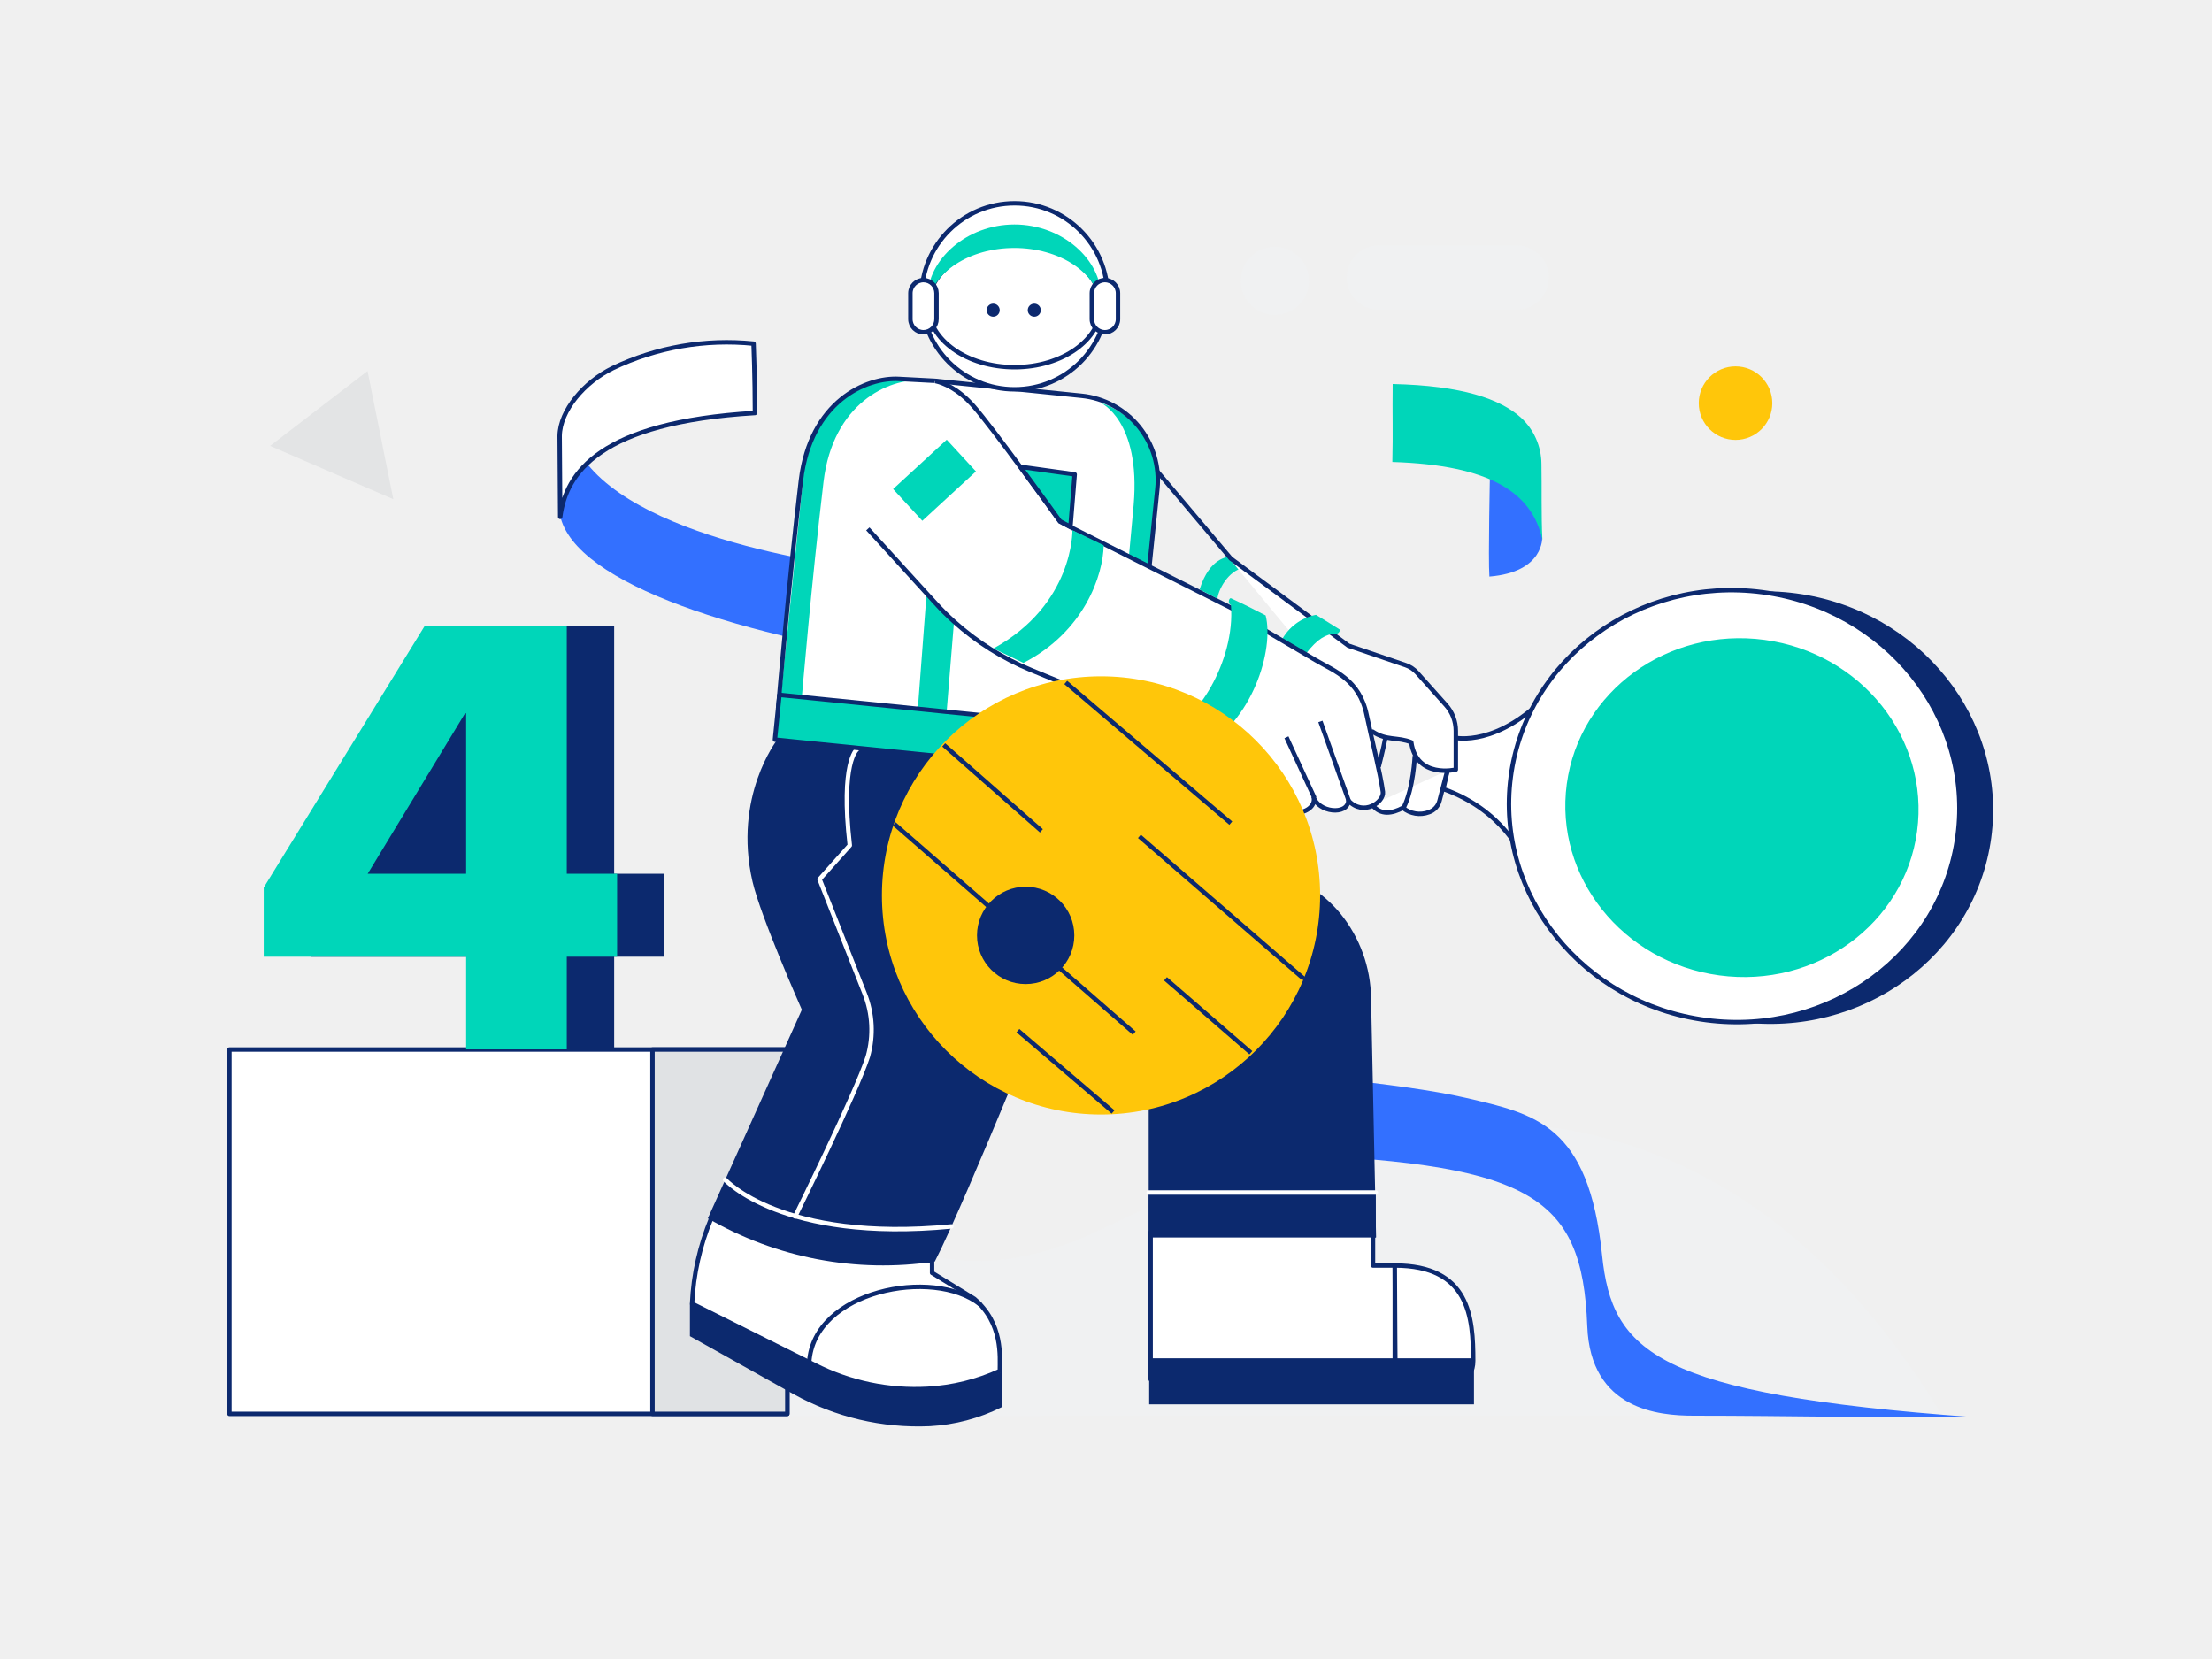
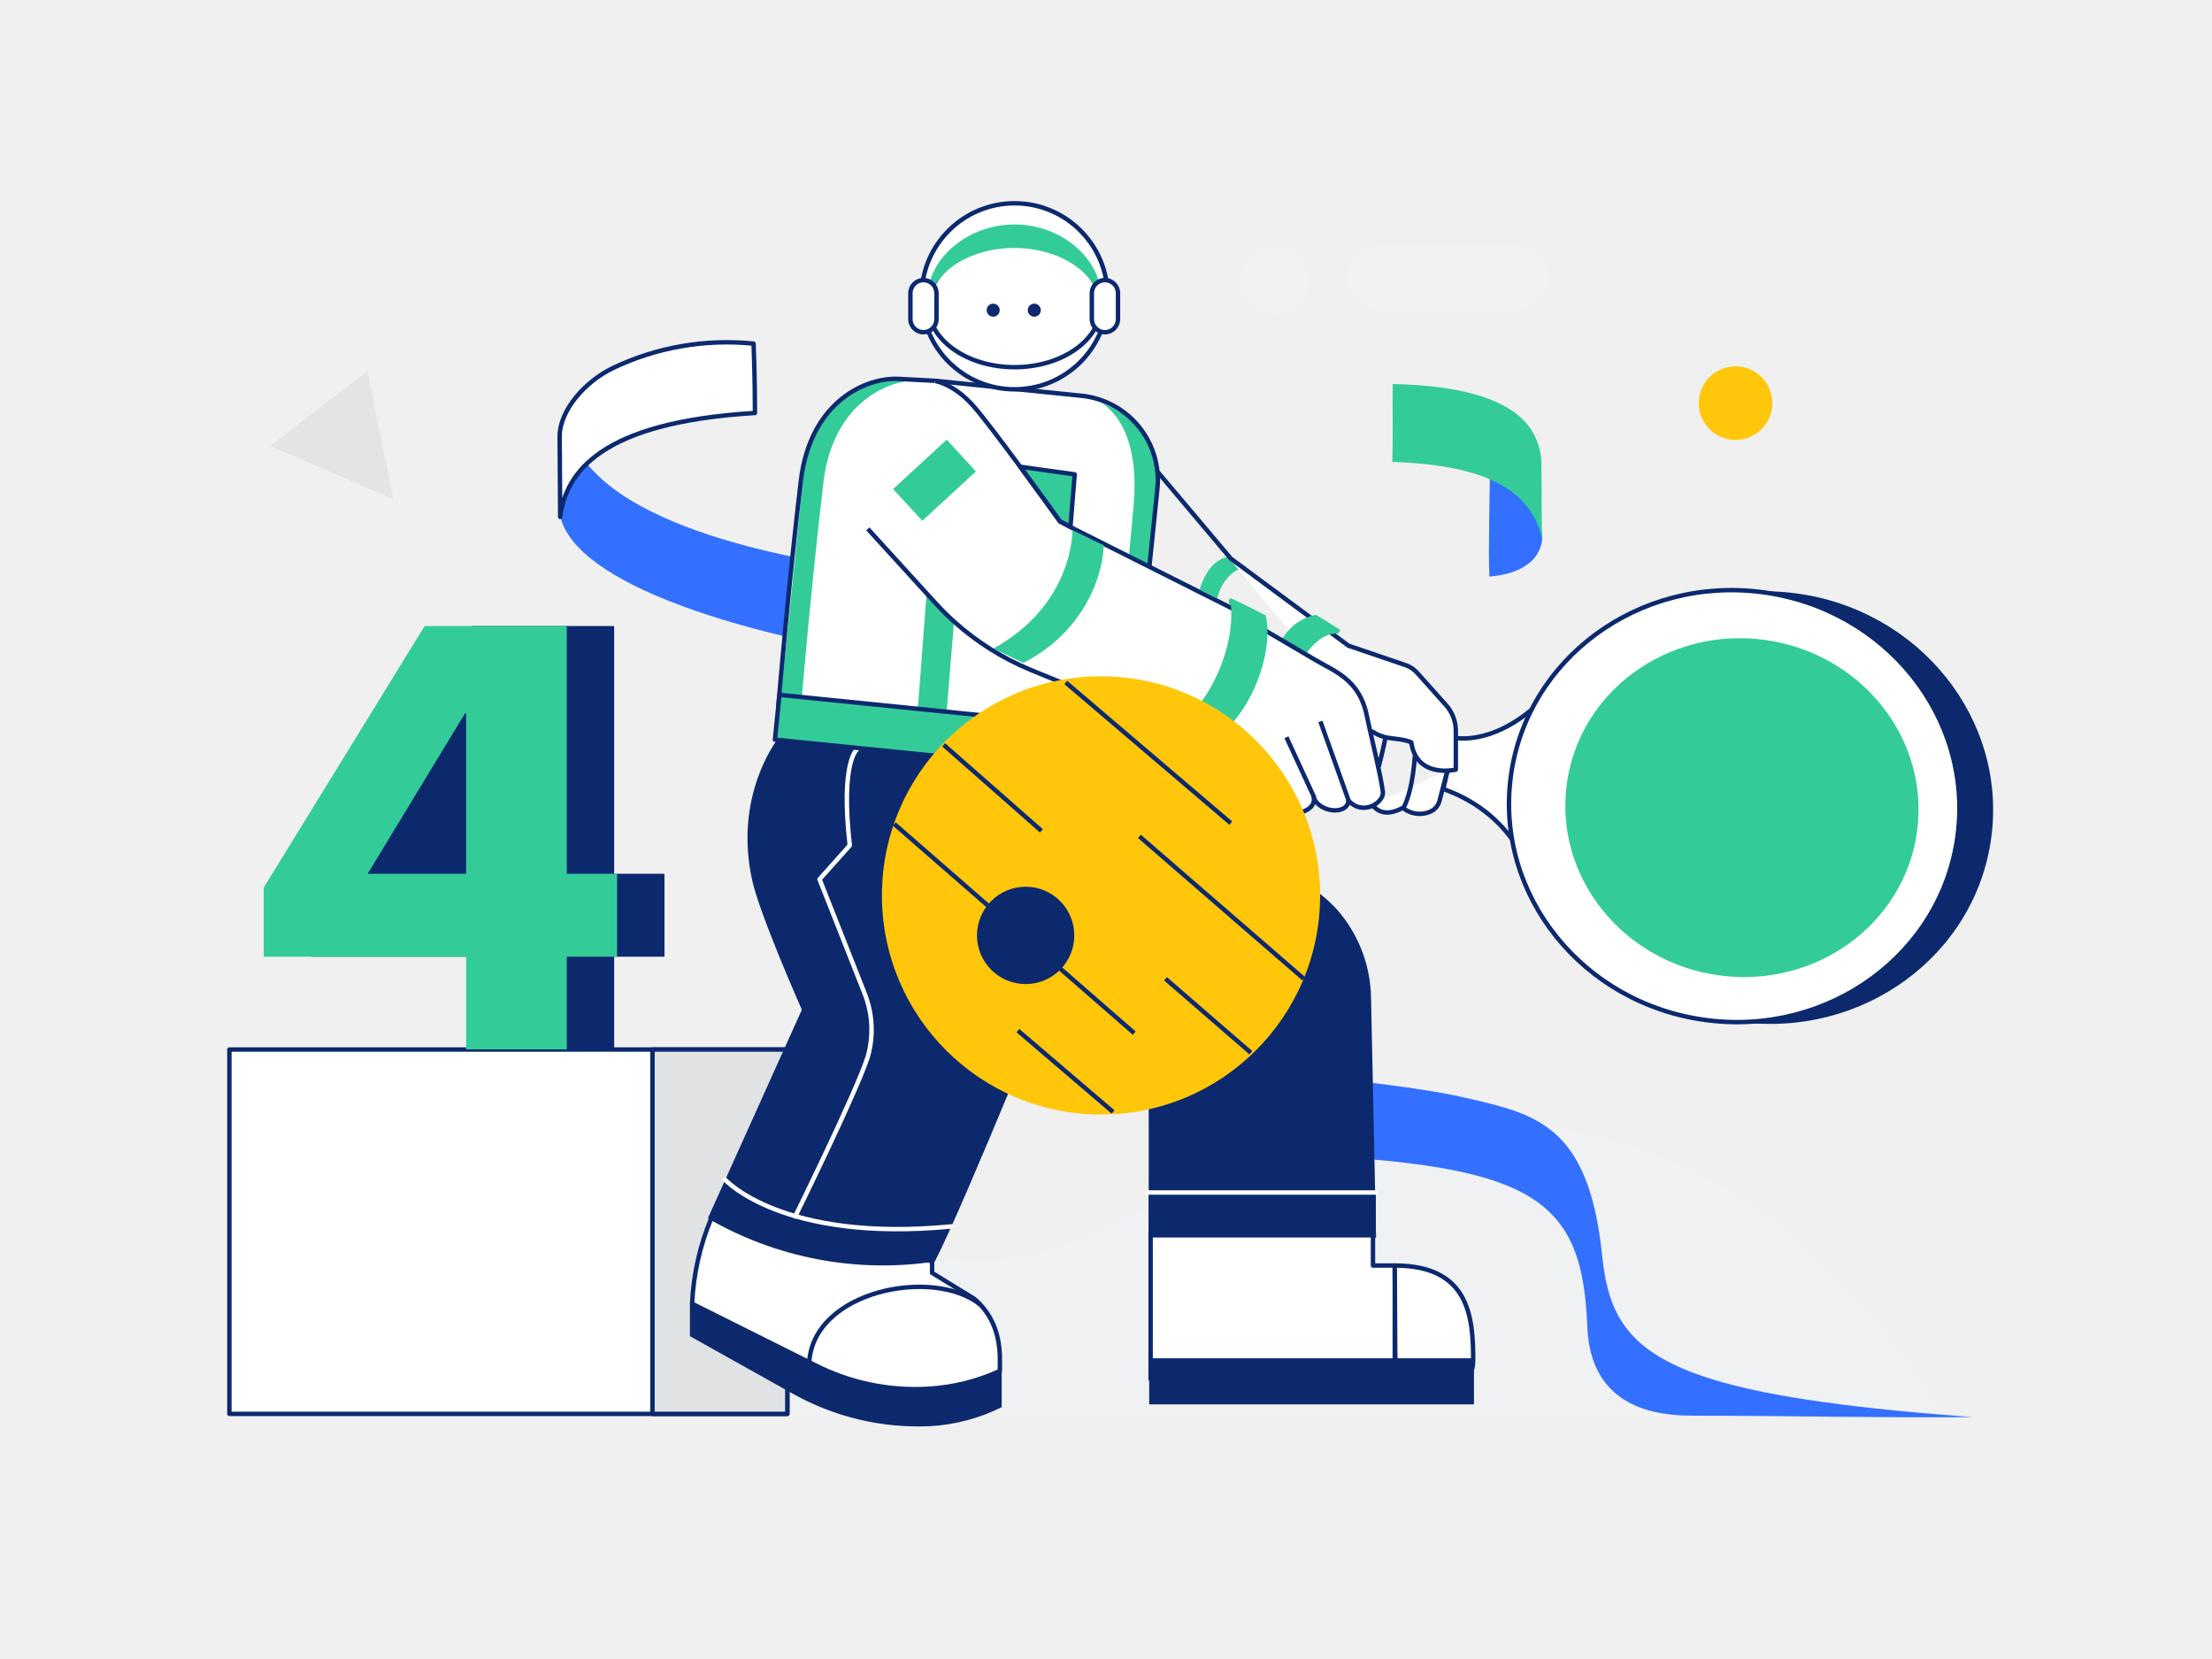
<svg xmlns="http://www.w3.org/2000/svg" viewBox="0 0 400 300" fill="none">
  <path d="M280.12 125.35c-9.23 9.84-17 8.06-17 8.06l-2.12 9.27c11 3.87 14.4 12.43 14.4 12.43l4.72-29.76Z" fill="#fff" stroke="#0C296E" stroke-width=".8" stroke-miterlimit="10" />
  <path d="M159.43 103.19c-1.2-.11-40.9-4-53.2-19.26-2-2.43-4.06.92-4.56 4.37-4.89 13.29 21.76 23.85 54.33 29.7 1.66-7.46 3.43-14.81 3.43-14.81Z" fill="#3370FF" />
  <path d="M110.8 66.57a47.86 47.86 0 0 1 25.47-4.43s.25 6.19.25 12.54c-28.14 1.69-34.17 10.85-35.22 18.79l-.1-14.64c.07-4.63 4.48-9.76 9.6-12.26Z" fill="#fff" stroke="#0C296E" stroke-width=".8" stroke-linecap="round" stroke-linejoin="round" />
  <path d="M41.48 256.08s13.71-15.5 33.52-14.86c22.82.74 27-2.67 33.77-8.65 6.77-5.98 22.64-22.11 49.71-9.18 8.86 4.24 21 8.26 40.35-.93 25.29-12 100.83-51.12 152.4 33.53l-309.75.09Z" fill="#F0F1F2" />
  <path d="M228.26 193.85s24.92 1.9 36.83 4.68c12.5 2.92 22.19 4.76 24.62 28.46 1.8 17.55 9.83 25.09 67 29.26-15.48.18-33.37-.25-50.45-.25-6.32 0-18.65-1.07-19.23-16.17-.93-24.08-10.39-29.65-58.56-31.24-.21-7.79-.21-14.74-.21-14.74Z" fill="#3370FF" />
  <path d="M142.37 189.79H41.48v65.88h100.89v-65.88Z" fill="#fff" stroke="#0C296E" stroke-width=".8" stroke-linecap="round" stroke-linejoin="round" />
  <path d="M142.37 189.79h-24.38v65.88h24.38v-65.88Z" fill="#E0E2E4" stroke="#0C296E" stroke-width=".8" stroke-linecap="round" stroke-linejoin="round" />
  <path d="m261.73 139.34-1.42 5.46a2.93 2.93 0 0 1-1.91 2.07 4.772 4.772 0 0 1-4.71-.78c-1.93 1-4 1.42-5.54-.55" fill="#fff" />
  <path d="m261.73 139.34-1.42 5.46a2.93 2.93 0 0 1-1.91 2.07 4.772 4.772 0 0 1-4.71-.78c-1.93 1-4 1.42-5.54-.55" stroke="#0C296E" stroke-width=".8" stroke-miterlimit="10" />
  <path d="m209.29 88.41-1.44 14-2.71 31.23-64-6.59-.36.26c.15-1.77 1.86-22 4.05-40.44 1.71-14.24 11.79-18.72 17.8-18.35l6.44.34 26.51 2.71a15.332 15.332 0 0 1 13.71 16.84Z" fill="#fff" />
-   <path d="M166.72 68.77c-6-.37-16.1 4.11-17.8 18.35-2.2 18.44-3.9 38.67-4.05 40.44l-3.79-.37 4.32-42.32a18.188 18.188 0 0 1 19.95-16.24l1.37.14ZM205 91.3c-1.65 18.49-3.81 40.08-4 41.85l3.78.43 4.24-44.65c.75-7.14-2.9-13.67-9.95-16.09-.07-.01 7.24 3.16 5.93 18.46Z" fill="#00D6B9" />
+   <path d="M166.72 68.77c-6-.37-16.1 4.11-17.8 18.35-2.2 18.44-3.9 38.67-4.05 40.44l-3.79-.37 4.32-42.32a18.188 18.188 0 0 1 19.95-16.24l1.37.14ZM205 91.3c-1.65 18.49-3.81 40.08-4 41.85l3.78.43 4.24-44.65c.75-7.14-2.9-13.67-9.95-16.09-.07-.01 7.24 3.16 5.93 18.46Z" fill="#33CC99" />
  <path d="m209.29 88.41-1.44 14-2.71 31.23-64-6.59-.36.26c.15-1.77 1.86-22 4.05-40.44 1.71-14.24 11.79-18.72 17.8-18.35l6.44.34 26.51 2.71a15.332 15.332 0 0 1 13.71 16.84Z" stroke="#0C296E" stroke-width=".8" stroke-miterlimit="10" />
  <path d="M183.47 70.4c9.289 0 16.82-7.53 16.82-16.82s-7.531-16.82-16.82-16.82c-9.29 0-16.82 7.53-16.82 16.82s7.53 16.82 16.82 16.82Z" fill="#fff" />
  <path d="M183.47 70.4c9.289 0 16.82-7.53 16.82-16.82s-7.531-16.82-16.82-16.82c-9.29 0-16.82 7.53-16.82 16.82s7.53 16.82 16.82 16.82Z" stroke="#0C296E" stroke-width=".8" stroke-miterlimit="10" />
  <path d="M183.47 66.4c8.632 0 15.63-4.978 15.63-11.12 0-6.141-6.998-11.12-15.63-11.12-8.632 0-15.63 4.979-15.63 11.12 0 6.142 6.998 11.12 15.63 11.12Z" fill="#fff" stroke="#0C296E" stroke-width=".8" stroke-linecap="round" stroke-linejoin="round" />
-   <path d="M183.43 44.84c8.14 0 14.83 4.42 15.61 10.07a9.63 9.63 0 0 0 .08-1.2c0-6.74-7-13.12-15.68-13.12s-15.7 6.41-15.7 13.12c.002.401.028.802.08 1.2.77-5.65 7.46-10.07 15.61-10.07Z" fill="#00D6B9" />
+   <path d="M183.43 44.84c8.14 0 14.83 4.42 15.61 10.07a9.63 9.63 0 0 0 .08-1.2c0-6.74-7-13.12-15.68-13.12s-15.7 6.41-15.7 13.12c.002.401.028.802.08 1.2.77-5.65 7.46-10.07 15.61-10.07Z" fill="#33CC99" />
  <path d="M167 60.08a2.369 2.369 0 0 1-2.37-2.37V53a2.368 2.368 0 0 1 2.37-2.35 2.37 2.37 0 0 1 2.35 2.35v4.69a2.358 2.358 0 0 1-.68 1.682 2.365 2.365 0 0 1-1.67.708ZM202.17 53.02a2.368 2.368 0 0 0-2.365-2.37 2.368 2.368 0 0 0-2.365 2.37v4.69a2.368 2.368 0 0 0 2.365 2.37 2.368 2.368 0 0 0 2.365-2.37v-4.69Z" fill="#fff" stroke="#0C296E" stroke-width=".8" stroke-linecap="round" stroke-linejoin="round" />
  <path d="M179.6 57.27a1.18 1.18 0 1 0 0-2.36 1.18 1.18 0 0 0 0 2.36ZM187.03 57.27a1.18 1.18 0 1 0 0-2.36 1.18 1.18 0 0 0 0 2.36Z" fill="#0C296E" />
-   <path d="m172.52 112.35-1.34 16.36-5.21-.53 1.59-20.91 1.64 1.79a46.835 46.835 0 0 0 3.32 3.29Z" fill="#00D6B9" />
+   <path d="m172.52 112.35-1.34 16.36-5.21-.53 1.59-20.91 1.64 1.79a46.835 46.835 0 0 0 3.32 3.29Z" fill="#33CC99" />
  <path d="M169.1 68.89c1.57.35 4.2 1.42 7 4.62 1.7 1.93 5.18 6.55 8.42 10.95 3.74 5.07 7.16 9.85 7.16 9.85l1.89 1 14.29 7.19 19.29 9.7.07.37c1.72 8.59-4 17.39-10.89 20.85l-11.15-4.57-18.72-7.68a48.189 48.189 0 0 1-13.93-8.76 45.444 45.444 0 0 1-3.31-3.29l-1.64-1.79-10.65-11.69" fill="#fff" />
  <path d="M169.1 68.89c1.57.35 4.2 1.42 7 4.62 1.7 1.93 5.18 6.55 8.42 10.95 3.74 5.07 7.16 9.85 7.16 9.85l1.89 1 14.29 7.19 19.29 9.7.07.37c1.72 8.59-4 17.39-10.89 20.85l-11.15-4.57-18.72-7.68a48.189 48.189 0 0 1-13.93-8.76 45.444 45.444 0 0 1-3.31-3.29l-1.64-1.79-10.65-11.69" stroke="#0C296E" stroke-width=".8" stroke-miterlimit="10" />
-   <path d="M220.14 108.25c.31-2.21 2.55-5.55 5.09-5.55l-3-2s-3.49 0-5.3 5.89l3.21 1.66ZM199.58 98.6c-.09 5.37-3.5 15.63-14.52 21.28l-5.42-2.61c14.55-8 14.29-21.39 14.29-21.39" fill="#00D6B9" />
+   <path d="M220.14 108.25c.31-2.21 2.55-5.55 5.09-5.55l-3-2s-3.49 0-5.3 5.89l3.21 1.66ZM199.58 98.6c-.09 5.37-3.5 15.63-14.52 21.28l-5.42-2.61c14.55-8 14.29-21.39 14.29-21.39" fill="#33CC99" />
  <path d="M181.14 248.09v6.37a33.134 33.134 0 0 1-13 3.44 46.476 46.476 0 0 1-24.67-5.81l-18.71-10.47v-5.85L147.29 247a40.575 40.575 0 0 0 20.7 4.34 36.652 36.652 0 0 0 13.15-3.25Z" fill="#0C296E" />
  <path d="M128.61 220.32a45.563 45.563 0 0 0-3.46 15.43l22.21 11.1a39.992 39.992 0 0 0 20.44 4.29 36.18 36.18 0 0 0 13-3.22c0-2.62.59-8.59-4.63-13.06l-7.62-4.68v-2.13l-39.94-7.73Z" fill="#fff" stroke="#0C296E" stroke-width=".8" stroke-linecap="round" stroke-linejoin="round" />
  <path d="M146.33 246.35c.79-13 22.42-17.2 30.87-10.49" stroke="#0C296E" stroke-width=".8" stroke-linecap="round" stroke-linejoin="round" />
  <path d="M204 140.3s24 14.44 32.93 20.09a23.34 23.34 0 0 1 5.47 4.83 24.76 24.76 0 0 1 5.53 15.29l.91 43.25h-41.12V186l-22.32-10.54c2 7.89.7 13.12-3 22.08-4.54 10.93-10.57 25.2-13.36 30.59a63.15 63.15 0 0 1-41.04-7.81l17-37.73s-7.47-16.85-8.93-23.2c-3.53-15.36 4.45-25.58 4.45-25.58L204 140.3Z" fill="#0C296E" />
  <path d="m209.36 85.35 13.2 15.65 21.28 15.76 10.34 3.52a4.866 4.866 0 0 1 2.06 1.36l5.24 5.86a6.995 6.995 0 0 1 1.78 4.67v7s-7.11 1.71-8.06-4.94c-2.43-1-4.47-.24-7-1.93" fill="#fff" />
  <path d="m209.36 85.35 13.2 15.65 21.28 15.76 10.34 3.52a4.866 4.866 0 0 1 2.06 1.36l5.24 5.86a6.995 6.995 0 0 1 1.78 4.67v7s-7.11 1.71-8.06-4.94c-2.43-1-4.47-.24-7-1.93" stroke="#0C296E" stroke-width=".8" stroke-linecap="round" stroke-linejoin="round" />
-   <path d="M236.15 118.21c2.16-2.8 3.64-3.48 5.31-3.66.59.19.84-.48.9-.65-2-1.23-2.39-1.53-4.39-2.72a8.99 8.99 0 0 0-6.24 4.64l4.42 2.39Z" fill="#00D6B9" />
+   <path d="M236.15 118.21c2.16-2.8 3.64-3.48 5.31-3.66.59.19.84-.48.9-.65-2-1.23-2.39-1.53-4.39-2.72a8.99 8.99 0 0 0-6.24 4.64l4.42 2.39Z" fill="#33CC99" />
  <path d="M208.07 249.42h44.15v-20.57h-3.94v-6.01h-40.21v26.58Z" fill="#fff" stroke="#0C296E" stroke-width=".8" stroke-linecap="round" stroke-linejoin="round" />
  <path d="M252.35 250.22s14.05 3.68 14.05-4.15-.65-17.22-14.18-17.22c0 5.2.13 21.37.13 21.37Z" fill="#fff" stroke="#0C296E" stroke-width=".8" stroke-linecap="round" stroke-linejoin="round" />
  <path d="M207.81 253.95h58.73v-8.33h-58.73v8.33Z" fill="#0C296E" />
  <path d="M216.72 134.92s3.85 5.65 6 8.77c3.77 5.67 7.3 2.54 7.12 0 2.22 5.29 8.58 3.25 7.68.34.77 2.9 6.19 3.48 6.31.73 2.75 2.95 6.47.25 6.24-1.56-.44-3.3-2.13-10-2.94-13.92-1.32-6.39-5.84-7.92-9.23-9.91l-10.2-6-10.98 21.55Z" fill="#fff" stroke="#0C296E" stroke-width=".8" stroke-miterlimit="10" />
  <path d="m243.87 144.76-5.1-14.3M237.68 144.27l-5.05-10.95M229.88 143.69l-3.75-7.87" stroke="#0C296E" stroke-width=".8" stroke-miterlimit="10" />
-   <path d="M210.29 132.3c.05-.17.3-.83.88-.64 4.78-.56 12.28-12 11.42-22.27-.59-.15-.41-1.26 0-1.21 3.49 1.62 4.54 2.24 6.28 3.11 1.53 6.08-2.2 19.26-12.26 24.51-1.97-1.16-3.56-2.01-6.32-3.5Z" fill="#00D6B9" />
+   <path d="M210.29 132.3c.05-.17.3-.83.88-.64 4.78-.56 12.28-12 11.42-22.27-.59-.15-.41-1.26 0-1.21 3.49 1.62 4.54 2.24 6.28 3.11 1.53 6.08-2.2 19.26-12.26 24.51-1.97-1.16-3.56-2.01-6.32-3.5Z" fill="#33CC99" />
  <path d="M255.84 136.69s-.25 5.83-2 9.34l2-9.34Z" fill="#fff" />
  <path d="M255.84 136.69s-.25 5.83-2 9.34" stroke="#0C296E" stroke-width=".8" stroke-miterlimit="10" />
  <path d="M249.32 138.63s.88-3.43 1.22-5.27l-1.22 5.27Z" fill="#fff" />
  <path d="M249.32 138.63s.88-3.43 1.22-5.27" stroke="#0C296E" stroke-width=".8" stroke-miterlimit="10" />
-   <path d="m171.198 79.51-9.697 8.925 5.282 5.74 9.697-8.927-5.282-5.739Z" fill="#00D6B9" />
-   <path d="m194.34 85.78-.77 9.48-1.89-1s-3.42-4.78-7.16-9.85l9.82 1.37Z" fill="#00D6B9" stroke="#0C296E" stroke-width=".8" stroke-linecap="round" stroke-linejoin="round" />
+   <path d="m171.198 79.51-9.697 8.925 5.282 5.74 9.697-8.927-5.282-5.739Z" fill="#33CC99" />
+   <path d="m194.34 85.78-.77 9.48-1.89-1s-3.42-4.78-7.16-9.85l9.82 1.37Z" fill="#33CC99" stroke="#0C296E" stroke-width=".8" stroke-linecap="round" stroke-linejoin="round" />
  <path d="m165.97 128.18-.1 1.29M171.18 128.71l-.1 1.26" stroke="#0C296E" stroke-width=".8" stroke-linecap="round" stroke-linejoin="round" />
  <path d="M360.081 151.506c2.892-21.389-12.87-41.176-35.205-44.195-22.336-3.02-42.787 11.871-45.679 33.259-2.891 21.389 12.871 41.176 35.206 44.196 22.336 3.02 42.787-11.871 45.678-33.26Z" fill="#0C296E" />
  <path d="M353.999 151.079c2.806-21.368-13.008-41.065-35.322-43.995-22.313-2.93-42.676 12.017-45.482 33.384-2.806 21.367 13.008 41.064 35.322 43.995 22.313 2.93 42.676-12.017 45.482-33.384Z" fill="#fff" stroke="#0C296E" stroke-width=".799" stroke-miterlimit="10" />
-   <path d="M346.668 150.328c2.265-16.753-10.079-32.251-27.57-34.616-17.492-2.365-33.508 9.299-35.774 26.052-2.265 16.753 10.079 32.251 27.571 34.616 17.492 2.365 33.508-9.299 35.773-26.052Z" fill="#00D6B9" />
+   <path d="M346.668 150.328c2.265-16.753-10.079-32.251-27.57-34.616-17.492-2.365-33.508 9.299-35.774 26.052-2.265 16.753 10.079 32.251 27.571 34.616 17.492 2.365 33.508-9.299 35.773-26.052Z" fill="#33CC99" />
  <path d="M154.95 135.54s-3 2.25-1.28 17.33L148.2 159l8.15 20.65a17.813 17.813 0 0 1 .58 11.42c-2.06 6.44-13.14 28.91-13.14 28.91" stroke="#fff" stroke-width=".8" stroke-linecap="round" stroke-linejoin="round" />
  <path d="M131.12 213.32s10.26 11.42 40.91 8.46" stroke="#fff" stroke-width=".8" stroke-linecap="round" stroke-linejoin="round" />
  <path d="M120.16 158v15h-9.1v16.76h-18.2V173h-36.6v-12.5l29.1-47.3h25.7V158h9.1Z" fill="#0C296E" />
-   <path d="M102.49 158v-44.8h-25.7l-29.1 47.3V173h36.6v16.76h18.2V173h9.1v-15h-9.1Zm-18.2 0h-17.8l17.6-29h.2v29Z" fill="#00D6B9" />
+   <path d="M102.49 158v-44.8h-25.7l-29.1 47.3V173h36.6v16.76h18.2V173h9.1v-15h-9.1Zm-18.2 0h-17.8l17.6-29h.2v29Z" fill="#33CC99" />
  <path d="m48.84 80.63 17.62-13.54 4.66 23.18-22.28-9.64Z" fill="#E3E4E5" />
  <path d="M313.84 79.55a6.65 6.65 0 1 0 0-13.3 6.65 6.65 0 0 0 0 13.3Z" fill="#FFC60A" />
-   <path d="m205.31 132.16-.82 8.09-64.36-6.5.82-8.1 25.02 2.53 5.21.53 34.13 3.45Z" fill="#00D6B9" stroke="#0C296E" stroke-width=".8" stroke-linecap="round" stroke-linejoin="round" />
+   <path d="m205.31 132.16-.82 8.09-64.36-6.5.82-8.1 25.02 2.53 5.21.53 34.13 3.45Z" fill="#33CC99" stroke="#0C296E" stroke-width=".8" stroke-linecap="round" stroke-linejoin="round" />
  <path d="M248.79 215.64h-41.07v8.14h41.07v-8.14Z" fill="#0C296E" />
  <path d="m185.4 175.46-5.8-15.33M207.72 215.64h41.08" stroke="#fff" stroke-width=".8" stroke-linecap="round" stroke-linejoin="round" />
  <path d="M199.1 201.54c21.882 0 39.62-17.739 39.62-39.62 0-21.882-17.738-39.62-39.62-39.62-21.882 0-39.62 17.738-39.62 39.62 0 21.881 17.738 39.62 39.62 39.62Z" fill="#FFC60A" />
  <path d="M185.47 177.95a8.8 8.8 0 1 0 0-17.6 8.8 8.8 0 0 0 0 17.6Z" fill="#0C296E" />
  <path d="m170.65 134.7 17.67 15.54M192.72 123.41l29.85 25.44M161.71 149l43.39 37.82M210.76 177l15.44 13.37M184.07 186.37l17.21 14.71M206.04 151.24l29.72 25.75" stroke="#0C296E" stroke-width=".8" stroke-miterlimit="10" />
  <path d="M230.54 56.94a6.16 6.16 0 1 0 0-12.32 6.16 6.16 0 0 0 0 12.32ZM274.25 44.36h-24.89a5.83 5.83 0 1 0 0 11.66h24.89a5.83 5.83 0 1 0 0-11.66Z" fill="#F0F1F2" />
  <path d="M278.88 97.12s.43 6.32-9.55 7.14c-.24-3.23.11-19 .11-19l6.73 1.06 2.71 10.8Z" fill="#3370FF" />
-   <path d="M251.84 69.44c12.56.28 19.48 2.7 23.24 6.12a11.467 11.467 0 0 1 3.66 8.29c.08 4.59-.05 9.19.17 13.78-1.84-8.52-9.39-13.54-27.13-14.09.13-5.32-.01-8.72.06-14.1Z" fill="#00D6B9" />
+   <path d="M251.84 69.44c12.56.28 19.48 2.7 23.24 6.12a11.467 11.467 0 0 1 3.66 8.29c.08 4.59-.05 9.19.17 13.78-1.84-8.52-9.39-13.54-27.13-14.09.13-5.32-.01-8.72.06-14.1Z" fill="#33CC99" />
</svg>
